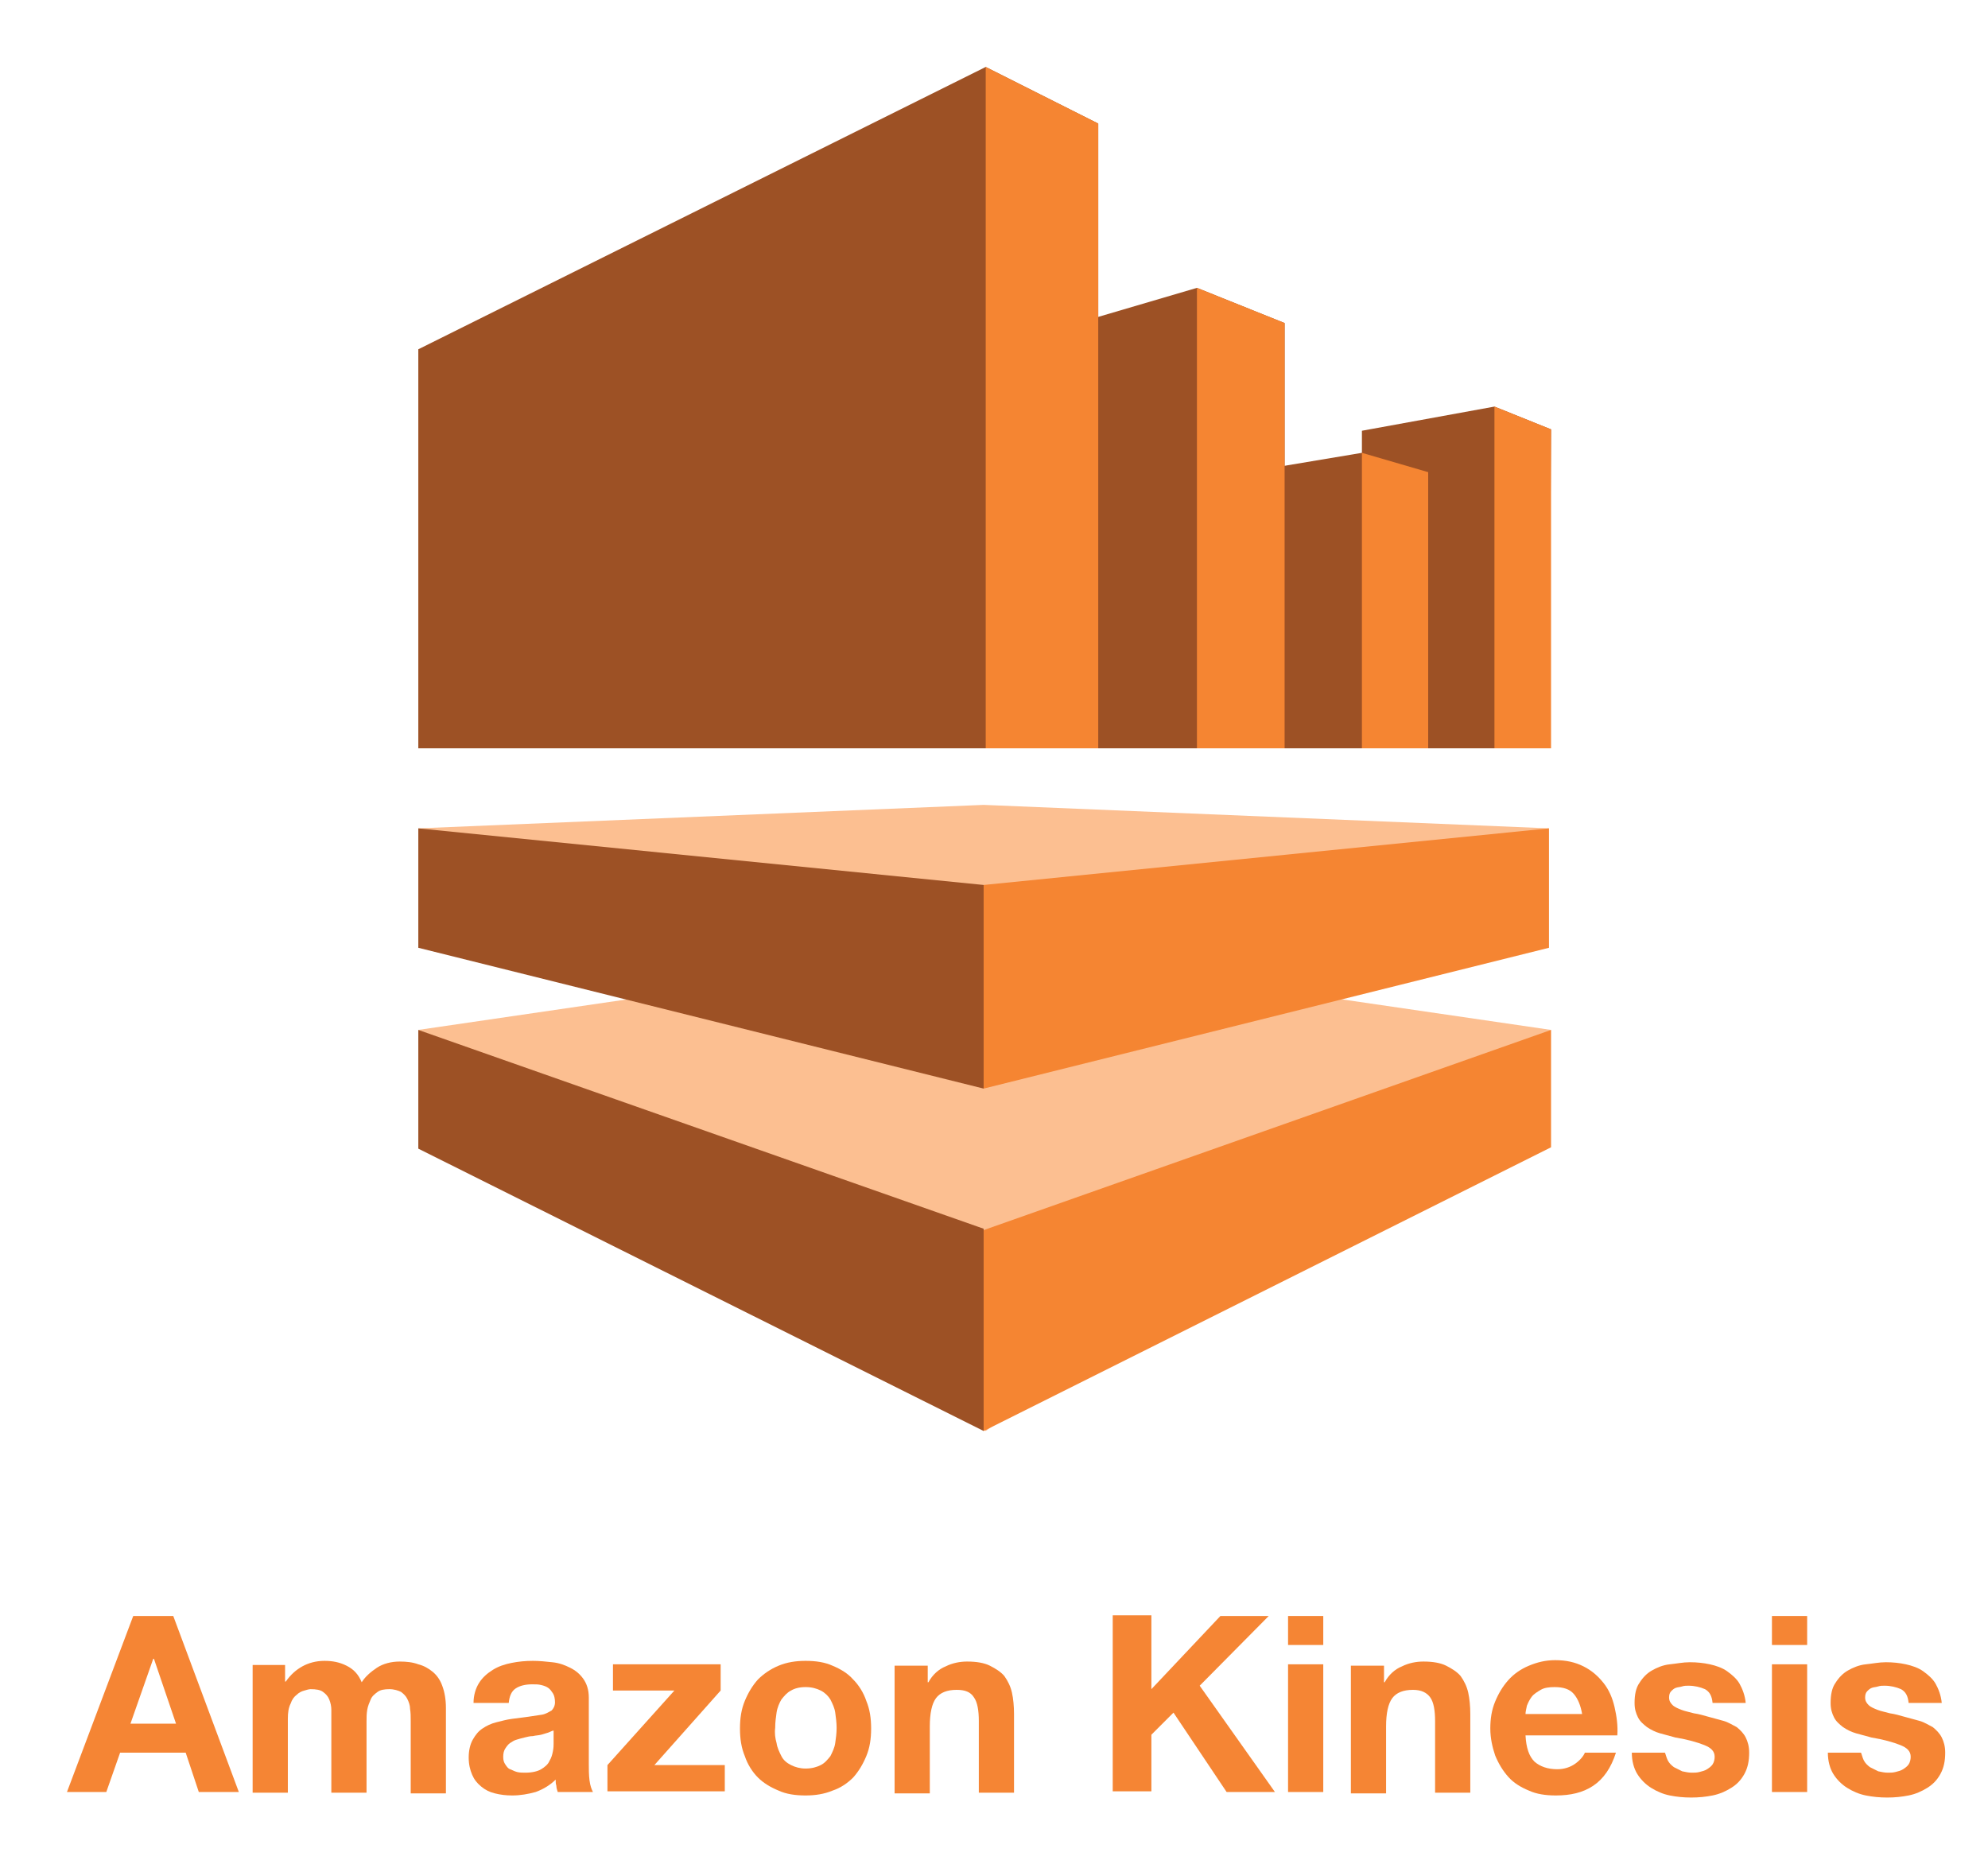
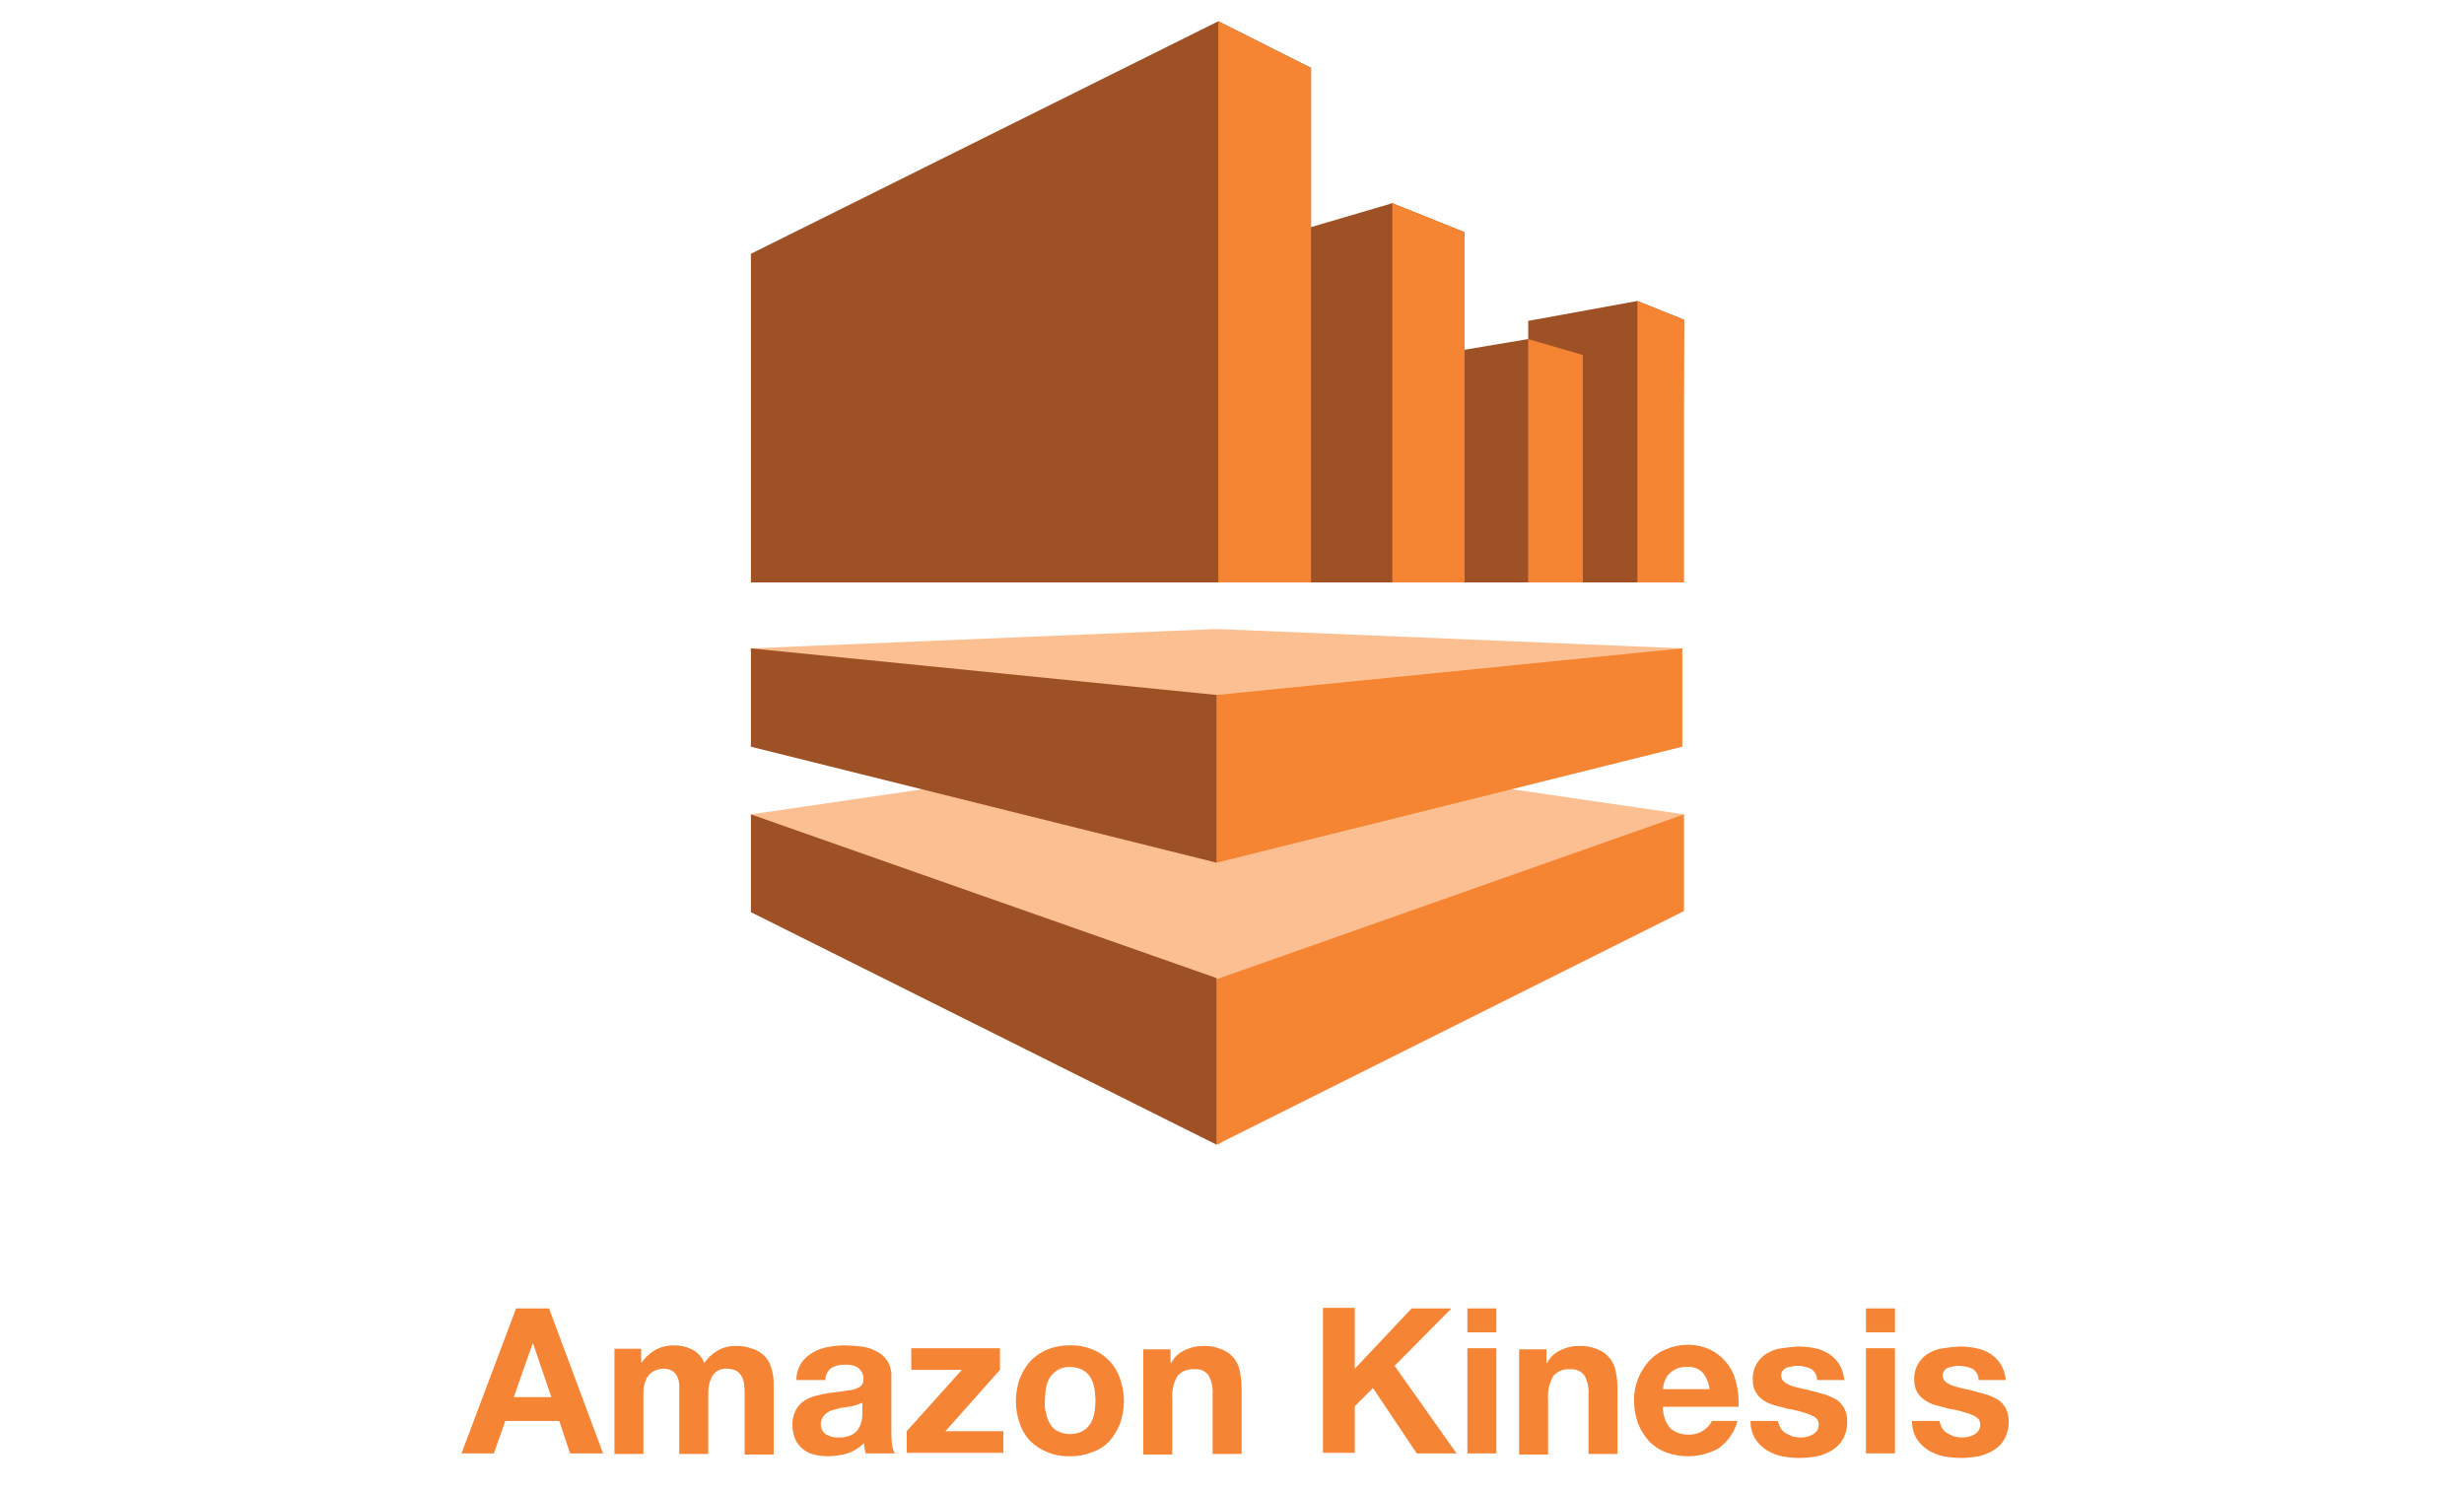
- <svg xmlns="http://www.w3.org/2000/svg" version="1.1" id="Layer_1" x="0px" y="0px" viewBox="0 0 288 270" style="enable-background:new 0 0 288 270;" xml:space="preserve">
-   <style type="text/css">
- 	.st0{fill:#FCBF91;}
- 	.st1{fill:#9D5125;}
- 	.st2{fill:#F58532;}
- 	.st3{fill:#F58534;}
- </style>
-   <g>
-     <polygon class="st0" points="224.4,120 142.5,116.6 60.6,120 142.5,157.7  " />
-     <polygon class="st1" points="60.6,108.4 159.1,108.4 159.1,17.9 142.8,9.7 60.6,50.6  " />
-     <polygon class="st0" points="224.7,149.2 142.6,137.2 60.6,149.2 142.8,207.3  " />
-     <polygon class="st1" points="142.8,108.4 186.1,108.4 186.1,46.8 173.4,41.7 142.8,50.7  " />
-     <polygon class="st1" points="173.4,108.4 206.9,108.4 206.9,68.4 197.3,65.6 173.4,69.6  " />
-     <polygon class="st1" points="197.3,108.4 224.4,108.4 224.7,62.2 216.5,58.9 197.3,62.4  " />
-     <polygon class="st2" points="159.1,17.9 142.8,9.7 142.8,108.4 159.1,108.4  " />
-     <polygon class="st2" points="186.1,46.8 173.4,41.7 173.4,108.4 186.1,108.4  " />
-     <polygon class="st2" points="206.9,68.4 197.3,65.6 197.3,108.4 206.9,108.4  " />
-     <polygon class="st2" points="216.5,58.9 224.7,62.2 224.7,108.4 216.5,108.4  " />
-     <polygon class="st2" points="224.4,137.3 142.5,157.7 142.5,128.2 224.4,120  " />
-     <polygon class="st2" points="224.7,149.2 142.5,178.2 142.5,207.3 224.7,166.2  " />
-     <polygon class="st1" points="60.6,149.2 142.5,178 142.5,207.3 60.6,166.4  " />
-     <polygon class="st1" points="60.6,120 142.5,128.2 142.5,157.7 60.6,137.3  " />
-   </g>
-   <g>
-     <path class="st3" d="M25.1,234.1l9.5,25.5h-5.8l-1.9-5.7h-9.5l-2,5.7H9.7l9.6-25.5H25.1z M25.5,249.7l-3.2-9.4h-0.1l-3.3,9.4H25.5z   " />
-     <path class="st3" d="M41.3,241.1v2.5h0.1c0.7-1,1.5-1.7,2.4-2.2c0.9-0.5,2-0.8,3.2-0.8c1.2,0,2.2,0.2,3.2,0.7s1.7,1.2,2.2,2.4   c0.5-0.8,1.3-1.5,2.2-2.1c0.9-0.6,2.1-0.9,3.3-0.9c1,0,1.9,0.1,2.7,0.4c0.8,0.2,1.5,0.6,2.1,1.1s1.1,1.2,1.4,2.1   c0.3,0.8,0.5,1.9,0.5,3.1v12.4h-5.1v-10.5c0-0.6,0-1.2-0.1-1.8c0-0.5-0.2-1-0.4-1.4c-0.2-0.4-0.5-0.7-0.9-1c-0.4-0.2-1-0.4-1.7-0.4   s-1.3,0.1-1.7,0.4c-0.4,0.3-0.8,0.6-1,1.1s-0.4,0.9-0.5,1.5c-0.1,0.6-0.1,1.1-0.1,1.7v10.3h-5.1v-10.4c0-0.5,0-1.1,0-1.6   c0-0.5-0.1-1-0.3-1.5s-0.5-0.8-0.9-1.1c-0.4-0.3-1-0.4-1.8-0.4c-0.2,0-0.6,0.1-0.9,0.2c-0.4,0.1-0.8,0.3-1.1,0.6   c-0.4,0.3-0.7,0.7-0.9,1.3c-0.3,0.6-0.4,1.3-0.4,2.2v10.7h-5.1v-18.5H41.3z" />
-     <path class="st3" d="M69.4,243.8c0.5-0.8,1.2-1.4,2-1.9c0.8-0.5,1.7-0.8,2.7-1c1-0.2,2-0.3,3.1-0.3c0.9,0,1.9,0.1,2.8,0.2   c1,0.1,1.8,0.4,2.6,0.8s1.4,0.9,1.9,1.6c0.5,0.7,0.8,1.6,0.8,2.7v9.6c0,0.8,0,1.6,0.1,2.4c0.1,0.8,0.3,1.3,0.5,1.7h-5.1   c-0.1-0.3-0.2-0.6-0.2-0.9c-0.1-0.3-0.1-0.6-0.1-0.9c-0.8,0.8-1.8,1.4-2.9,1.8c-1.1,0.3-2.2,0.5-3.4,0.5c-0.9,0-1.7-0.1-2.5-0.3   c-0.8-0.2-1.4-0.5-2-1c-0.6-0.5-1-1-1.3-1.7s-0.5-1.5-0.5-2.5c0-1,0.2-1.9,0.6-2.6s0.8-1.2,1.4-1.6c0.6-0.4,1.2-0.7,2-0.9   c0.8-0.2,1.5-0.4,2.3-0.5c0.8-0.1,1.5-0.2,2.3-0.3c0.7-0.1,1.4-0.2,2-0.3c0.6-0.1,1-0.4,1.4-0.6c0.3-0.3,0.5-0.7,0.5-1.2   c0-0.5-0.1-1-0.3-1.3c-0.2-0.3-0.4-0.6-0.7-0.8c-0.3-0.2-0.6-0.3-1-0.4c-0.4-0.1-0.8-0.1-1.3-0.1c-1,0-1.8,0.2-2.4,0.6   c-0.6,0.4-0.9,1.1-1,2.1h-5.1C68.6,245.6,68.9,244.6,69.4,243.8z M79.4,251c-0.3,0.1-0.7,0.2-1,0.3c-0.4,0.1-0.8,0.1-1.2,0.2   c-0.4,0-0.8,0.1-1.2,0.2c-0.4,0.1-0.8,0.2-1.1,0.3c-0.4,0.1-0.7,0.3-1,0.5c-0.3,0.2-0.5,0.5-0.7,0.8c-0.2,0.3-0.3,0.7-0.3,1.2   c0,0.5,0.1,0.8,0.3,1.1c0.2,0.3,0.4,0.6,0.7,0.7s0.6,0.3,1,0.4s0.8,0.1,1.2,0.1c1,0,1.8-0.2,2.3-0.5c0.5-0.3,1-0.7,1.2-1.2   c0.3-0.5,0.4-0.9,0.5-1.4c0.1-0.5,0.1-0.9,0.1-1.1v-1.9C80,250.7,79.7,250.9,79.4,251z" />
-     <path class="st3" d="M97.7,244.9h-8.9v-3.8h15.6v3.8l-9.6,10.8H105v3.8h-17v-3.8L97.7,244.9z" />
-     <path class="st3" d="M107.9,246.4c0.5-1.2,1.1-2.2,1.9-3.1c0.8-0.8,1.8-1.5,3-2c1.2-0.5,2.5-0.7,3.9-0.7c1.5,0,2.8,0.2,3.9,0.7   c1.2,0.5,2.2,1.1,3,2c0.8,0.8,1.5,1.9,1.9,3.1c0.5,1.2,0.7,2.5,0.7,4c0,1.5-0.2,2.8-0.7,4c-0.5,1.2-1.1,2.2-1.9,3.1   c-0.8,0.8-1.8,1.5-3,1.9c-1.2,0.5-2.5,0.7-3.9,0.7c-1.5,0-2.8-0.2-3.9-0.7c-1.2-0.5-2.2-1.1-3-1.9c-0.8-0.8-1.5-1.9-1.9-3.1   c-0.5-1.2-0.7-2.5-0.7-4C107.2,248.9,107.4,247.6,107.9,246.4z M112.5,252.5c0.1,0.7,0.4,1.3,0.7,1.9c0.3,0.6,0.8,1,1.4,1.3   s1.3,0.5,2.1,0.5c0.9,0,1.6-0.2,2.2-0.5c0.6-0.3,1-0.8,1.4-1.3c0.3-0.6,0.6-1.2,0.7-1.9c0.1-0.7,0.2-1.4,0.2-2.2   c0-0.7-0.1-1.5-0.2-2.2c-0.1-0.7-0.4-1.3-0.7-1.9c-0.3-0.5-0.8-1-1.4-1.3c-0.6-0.3-1.3-0.5-2.2-0.5c-0.9,0-1.6,0.2-2.1,0.5   c-0.6,0.3-1,0.8-1.4,1.3c-0.3,0.5-0.6,1.2-0.7,1.9c-0.1,0.7-0.2,1.4-0.2,2.2C112.2,251.1,112.3,251.8,112.5,252.5z" />
-     <path class="st3" d="M134.4,241.1v2.6h0.1c0.6-1.1,1.5-1.9,2.5-2.3c1-0.5,2.1-0.7,3.1-0.7c1.4,0,2.5,0.2,3.3,0.6s1.6,0.9,2.1,1.5   c0.5,0.7,0.9,1.5,1.1,2.4s0.3,2,0.3,3.1v11.4h-5.1v-10.4c0-1.5-0.2-2.7-0.7-3.4c-0.5-0.8-1.3-1.1-2.5-1.1c-1.4,0-2.4,0.4-3,1.2   c-0.6,0.8-0.9,2.2-0.9,4.1v9.7h-5.1v-18.5H134.4z" />
-     <path class="st3" d="M166.8,234.1v10.6l10-10.6h7l-10,10.1l10.9,15.4h-7l-7.7-11.5l-3.2,3.2v8.2h-5.6v-25.5H166.8z" />
-     <path class="st3" d="M186.6,238.3v-4.2h5.1v4.2H186.6z M191.7,241.1v18.5h-5.1v-18.5H191.7z" />
-     <path class="st3" d="M200.5,241.1v2.6h0.1c0.6-1.1,1.5-1.9,2.5-2.3c1-0.5,2.1-0.7,3.1-0.7c1.4,0,2.5,0.2,3.3,0.6s1.6,0.9,2.1,1.5   c0.5,0.7,0.9,1.5,1.1,2.4s0.3,2,0.3,3.1v11.4h-5.1v-10.4c0-1.5-0.2-2.7-0.7-3.4s-1.3-1.1-2.5-1.1c-1.4,0-2.4,0.4-3,1.2   c-0.6,0.8-0.9,2.2-0.9,4.1v9.7h-5.1v-18.5H200.5z" />
-     <path class="st3" d="M222.3,255.2c0.8,0.7,1.9,1.1,3.3,1.1c1,0,1.9-0.3,2.6-0.8c0.7-0.5,1.2-1.1,1.4-1.6h4.5   c-0.7,2.2-1.8,3.8-3.3,4.8c-1.5,1-3.3,1.4-5.4,1.4c-1.5,0-2.8-0.2-3.9-0.7c-1.2-0.5-2.2-1.1-3-2c-0.8-0.9-1.4-1.9-1.9-3.1   c-0.4-1.2-0.7-2.5-0.7-3.9c0-1.4,0.2-2.7,0.7-3.9c0.5-1.2,1.1-2.2,1.9-3.1c0.8-0.9,1.8-1.6,3-2.1s2.4-0.8,3.8-0.8   c1.6,0,2.9,0.3,4.1,0.9c1.2,0.6,2.1,1.4,2.9,2.4c0.8,1,1.3,2.2,1.6,3.5c0.3,1.3,0.5,2.7,0.4,4.1H221   C221.1,253.2,221.5,254.4,222.3,255.2z M228,245.4c-0.6-0.7-1.5-1-2.8-1c-0.8,0-1.5,0.1-2,0.4c-0.5,0.3-1,0.6-1.3,1   c-0.3,0.4-0.5,0.8-0.7,1.3c-0.1,0.5-0.2,0.9-0.2,1.2h8.2C229,247.1,228.6,246.1,228,245.4z" />
-     <path class="st3" d="M241.6,255c0.2,0.4,0.5,0.7,0.9,1c0.4,0.2,0.8,0.4,1.2,0.6c0.5,0.1,0.9,0.2,1.4,0.2c0.4,0,0.7,0,1.1-0.1   c0.4-0.1,0.8-0.2,1.1-0.4s0.6-0.4,0.8-0.7c0.2-0.3,0.3-0.7,0.3-1.1c0-0.8-0.5-1.3-1.5-1.7c-1-0.4-2.4-0.8-4.2-1.1   c-0.7-0.2-1.5-0.4-2.2-0.6c-0.7-0.2-1.3-0.5-1.9-0.9c-0.5-0.4-1-0.8-1.3-1.4c-0.3-0.6-0.5-1.2-0.5-2.1c0-1.2,0.2-2.2,0.7-2.9   c0.5-0.8,1.1-1.4,1.8-1.8s1.6-0.8,2.6-0.9s1.9-0.3,2.9-0.3c1,0,2,0.1,2.9,0.3c0.9,0.2,1.8,0.5,2.5,1c0.7,0.5,1.4,1.1,1.8,1.8   s0.8,1.7,0.9,2.8h-4.8c-0.1-1-0.4-1.6-1.1-2c-0.7-0.3-1.5-0.5-2.4-0.5c-0.3,0-0.6,0-0.9,0.1s-0.6,0.1-0.9,0.2   c-0.3,0.1-0.5,0.3-0.7,0.5c-0.2,0.2-0.3,0.5-0.3,0.9c0,0.5,0.2,0.8,0.5,1.1c0.3,0.3,0.8,0.5,1.3,0.7c0.5,0.2,1.1,0.3,1.8,0.5   c0.7,0.1,1.4,0.3,2.1,0.5c0.7,0.2,1.5,0.4,2.2,0.6c0.7,0.2,1.3,0.6,1.9,0.9c0.5,0.4,1,0.9,1.3,1.5c0.3,0.6,0.5,1.3,0.5,2.2   c0,1.2-0.2,2.2-0.7,3.1s-1.1,1.5-1.9,2c-0.8,0.5-1.7,0.9-2.7,1.1c-1,0.2-2,0.3-3.1,0.3c-1.1,0-2.1-0.1-3.1-0.3   c-1-0.2-1.9-0.6-2.7-1.1c-0.8-0.5-1.5-1.2-2-2c-0.5-0.8-0.8-1.9-0.8-3.1h4.8C241.3,254.1,241.4,254.6,241.6,255z" />
-     <path class="st3" d="M256.7,238.3v-4.2h5.1v4.2H256.7z M261.8,241.1v18.5h-5.1v-18.5H261.8z" />
-     <path class="st3" d="M270,255c0.2,0.4,0.5,0.7,0.9,1c0.4,0.2,0.8,0.4,1.2,0.6c0.5,0.1,0.9,0.2,1.4,0.2c0.4,0,0.7,0,1.1-0.1   c0.4-0.1,0.8-0.2,1.1-0.4s0.6-0.4,0.8-0.7c0.2-0.3,0.3-0.7,0.3-1.1c0-0.8-0.5-1.3-1.5-1.7c-1-0.4-2.4-0.8-4.2-1.1   c-0.7-0.2-1.5-0.4-2.2-0.6c-0.7-0.2-1.3-0.5-1.9-0.9c-0.5-0.4-1-0.8-1.3-1.4c-0.3-0.6-0.5-1.2-0.5-2.1c0-1.2,0.2-2.2,0.7-2.9   c0.5-0.8,1.1-1.4,1.8-1.8s1.6-0.8,2.6-0.9s1.9-0.3,2.9-0.3c1,0,2,0.1,2.9,0.3c0.9,0.2,1.8,0.5,2.5,1c0.7,0.5,1.4,1.1,1.8,1.8   s0.8,1.7,0.9,2.8h-4.8c-0.1-1-0.4-1.6-1.1-2c-0.7-0.3-1.5-0.5-2.4-0.5c-0.3,0-0.6,0-0.9,0.1s-0.6,0.1-0.9,0.2   c-0.3,0.1-0.5,0.3-0.7,0.5c-0.2,0.2-0.3,0.5-0.3,0.9c0,0.5,0.2,0.8,0.5,1.1c0.3,0.3,0.8,0.5,1.3,0.7c0.5,0.2,1.1,0.3,1.8,0.5   c0.7,0.1,1.4,0.3,2.1,0.5c0.7,0.2,1.5,0.4,2.2,0.6c0.7,0.2,1.3,0.6,1.9,0.9c0.5,0.4,1,0.9,1.3,1.5c0.3,0.6,0.5,1.3,0.5,2.2   c0,1.2-0.2,2.2-0.7,3.1s-1.1,1.5-1.9,2c-0.8,0.5-1.7,0.9-2.7,1.1c-1,0.2-2,0.3-3.1,0.3c-1.1,0-2.1-0.1-3.1-0.3   c-1-0.2-1.9-0.6-2.7-1.1c-0.8-0.5-1.5-1.2-2-2c-0.5-0.8-0.8-1.9-0.8-3.1h4.8C269.7,254.1,269.8,254.6,270,255z" />
-   </g>
+ <svg xmlns="http://www.w3.org/2000/svg" id="Layer_1" data-name="Layer 1" viewBox="0 0 433.333 262.08">
+   <defs>
+     <style>.cls-1{fill:#fcbf91;}.cls-2{fill:#9d5125;}.cls-3{fill:#f58532;}.cls-4{fill:#f58534;}</style>
+   </defs>
+   <polygon class="cls-1" points="295.86 114.04 213.96 110.64 132.06 114.04 213.96 151.74 295.86 114.04" />
+   <polygon class="cls-2" points="132.06 102.44 230.56 102.44 230.56 11.94 214.26 3.74 132.06 44.64 132.06 102.44" />
+   <polygon class="cls-1" points="296.16 143.24 214.06 131.24 132.06 143.24 214.26 201.34 296.16 143.24" />
+   <polygon class="cls-2" points="214.26 102.44 257.56 102.44 257.56 40.84 244.86 35.74 214.26 44.74 214.26 102.44" />
+   <polygon class="cls-2" points="244.86 102.44 278.36 102.44 278.36 62.44 268.76 59.64 244.86 63.64 244.86 102.44" />
+   <polygon class="cls-2" points="268.76 102.44 295.86 102.44 296.16 56.24 287.96 52.94 268.76 56.44 268.76 102.44" />
+   <polygon class="cls-3" points="230.56 11.94 214.26 3.74 214.26 102.44 230.56 102.44 230.56 11.94" />
+   <polygon class="cls-3" points="257.56 40.84 244.86 35.74 244.86 102.44 257.56 102.44 257.56 40.84" />
+   <polygon class="cls-3" points="278.36 62.44 268.76 59.64 268.76 102.44 278.36 102.44 278.36 62.44" />
+   <polygon class="cls-3" points="287.96 52.94 296.16 56.24 296.16 102.44 287.96 102.44 287.96 52.94" />
+   <polygon class="cls-3" points="295.86 131.34 213.96 151.74 213.96 122.24 295.86 114.04 295.86 131.34" />
+   <polygon class="cls-3" points="296.16 143.24 213.96 172.24 213.96 201.34 296.16 160.24 296.16 143.24" />
+   <polygon class="cls-2" points="132.06 143.24 213.96 172.04 213.96 201.34 132.06 160.44 132.06 143.24" />
+   <polygon class="cls-2" points="132.06 114.04 213.96 122.24 213.96 151.74 132.06 131.34 132.06 114.04" />
+   <path class="cls-4" d="M96.56,230.14l9.5,25.5h-5.8l-1.9-5.7h-9.5l-2,5.7h-5.7l9.6-25.5Zm.4,15.6-3.2-9.4h-.1l-3.3,9.4Z" />
+   <path class="cls-4" d="M112.76,237.14v2.5h.1a7.096,7.096,0,0,1,2.4-2.2,6.597,6.597,0,0,1,3.2-.8,6.83,6.83,0,0,1,3.2.7,4.35,4.35,0,0,1,2.2,2.4,7.395,7.395,0,0,1,2.2-2.1,6.048,6.048,0,0,1,3.3-.9,7.664,7.664,0,0,1,2.7.4,5.291,5.291,0,0,1,2.1,1.1,4.581,4.581,0,0,1,1.4,2.1,9.139,9.139,0,0,1,.5,3.1v12.4h-5.1v-10.5a10.869,10.869,0,0,0-.1-1.8,3.255,3.255,0,0,0-.4-1.4,2.837,2.837,0,0,0-.9-1,3.867,3.867,0,0,0-1.7-.4,2.861,2.861,0,0,0-1.7.4,2.66,2.66,0,0,0-1,1.1,6.606,6.606,0,0,0-.5,1.5,9.702,9.702,0,0,0-.1,1.7v10.3h-5.1v-12a4.013,4.013,0,0,0-.3-1.5,2.445,2.445,0,0,0-.9-1.1,3.007,3.007,0,0,0-1.8-.4,3.712,3.712,0,0,0-.9.2,2.384,2.384,0,0,0-1.1.6,2.54,2.54,0,0,0-.9,1.3,4.813,4.813,0,0,0-.4,2.2v10.7h-5.1v-18.5h4.7Z" />
+   <path class="cls-4" d="M140.86,239.84a6.06,6.06,0,0,1,2-1.9,7.94,7.94,0,0,1,2.7-1,15.527,15.527,0,0,1,3.1-.3,26.354,26.354,0,0,1,2.8.2,7.197,7.197,0,0,1,2.6.8,4.944,4.944,0,0,1,1.9,1.6,4.551,4.551,0,0,1,.8,2.7v9.6a19.269,19.269,0,0,0,.1,2.4,4.941,4.941,0,0,0,.5,1.7h-5.1a2.92,2.92,0,0,1-.2-.9,2.768,2.768,0,0,1-.1-.9,7.89,7.89,0,0,1-2.9,1.8,12.701,12.701,0,0,1-3.4.5,10.075,10.075,0,0,1-2.5-.3,4.725,4.725,0,0,1-2-1,4.31,4.31,0,0,1-1.3-1.7,6.175,6.175,0,0,1-.5-2.5,5.26,5.26,0,0,1,.6-2.6,4.389,4.389,0,0,1,1.4-1.6,6.105,6.105,0,0,1,2-.9,18.916,18.916,0,0,1,2.3-.5c.8-.1,1.5-.2,2.3-.3.7-.1,1.4-.2,2-.3a4.54,4.54,0,0,0,1.4-.6,1.656,1.656,0,0,0,.5-1.2,2.502,2.502,0,0,0-.3-1.3,2.696,2.696,0,0,0-.7-.8,2.994,2.994,0,0,0-1-.4,5.283,5.283,0,0,0-1.3-.1,4.265,4.265,0,0,0-2.4.6,2.65,2.65,0,0,0-1,2.1h-5.1A5.467,5.467,0,0,1,140.86,239.84Zm10,7.2c-.3.1-.7.2-1,.3-.4.1-.8.1-1.2.2a5.02,5.02,0,0,0-1.2.2c-.4.1-.8.2-1.1.3a3.128,3.128,0,0,0-1,.5,2.696,2.696,0,0,0-.7.8,2.133,2.133,0,0,0-.3,1.2,1.796,1.796,0,0,0,.3,1.1,1.576,1.576,0,0,0,.7.7,10.372,10.372,0,0,0,1,.4,4.868,4.868,0,0,0,1.2.1,4.617,4.617,0,0,0,2.3-.5,2.779,2.779,0,0,0,1.2-1.2,3.942,3.942,0,0,0,.5-1.4,5.384,5.384,0,0,0,.1-1.1v-1.9A4.113,4.113,0,0,0,150.86,247.04Z" />
+   <path class="cls-4" d="M169.16,240.94h-8.9v-3.8h15.6v3.8l-9.6,10.8h10.2v3.8h-17v-3.8Z" />
+   <path class="cls-4" d="M179.36,242.44a10.755,10.755,0,0,1,1.9-3.1,9.268,9.268,0,0,1,3-2,10.017,10.017,0,0,1,3.9-.7,9.374,9.374,0,0,1,3.9.7,7.912,7.912,0,0,1,3,2,8.109,8.109,0,0,1,1.9,3.1,11.779,11.779,0,0,1,0,8,10.755,10.755,0,0,1-1.9,3.1,7.714,7.714,0,0,1-3,1.9,10.016,10.016,0,0,1-3.9.7,9.374,9.374,0,0,1-3.9-.7,9.067,9.067,0,0,1-3-1.9,8.108,8.108,0,0,1-1.9-3.1,11.779,11.779,0,0,1,0-8Zm4.6,6.1a6.191,6.191,0,0,0,.7,1.9,2.949,2.949,0,0,0,1.4,1.3,4.648,4.648,0,0,0,2.1.5,4.767,4.767,0,0,0,2.2-.5,4.358,4.358,0,0,0,1.4-1.3,6.191,6.191,0,0,0,.7-1.9,14.98,14.98,0,0,0,.2-2.2,16.352,16.352,0,0,0-.2-2.2,6.191,6.191,0,0,0-.7-1.9,3.532,3.532,0,0,0-1.4-1.3,4.767,4.767,0,0,0-2.2-.5,4.064,4.064,0,0,0-2.1.5,4.358,4.358,0,0,0-1.4,1.3,5.36,5.36,0,0,0-.7,1.9,14.98,14.98,0,0,0-.2,2.2,5.339,5.339,0,0,0,.2,2.2Z" />
+   <path class="cls-4" d="M205.86,237.14v2.6h.1a5.034,5.034,0,0,1,2.5-2.3,6.99,6.99,0,0,1,3.1-.7,7.483,7.483,0,0,1,3.3.6,5.07,5.07,0,0,1,3.2,3.9,14.822,14.822,0,0,1,.3,3.1v11.4h-5.1v-10.4a6.163,6.163,0,0,0-.7-3.4,2.626,2.626,0,0,0-2.5-1.1,3.51,3.51,0,0,0-3,1.2,7.105,7.105,0,0,0-.9,4.1v9.7h-5.1v-18.5h4.8Z" />
+   <path class="cls-4" d="M238.26,230.14v10.6l10-10.6h7l-10,10.1,10.9,15.4h-7l-7.7-11.5-3.2,3.2v8.2h-5.6v-25.5h5.6Z" />
+   <path class="cls-4" d="M258.06,234.34v-4.2h5.1v4.2Zm5.1,2.8v18.5h-5.1v-18.5Z" />
+   <path class="cls-4" d="M271.96,237.14v2.6h.1a5.034,5.034,0,0,1,2.5-2.3,6.99,6.99,0,0,1,3.1-.7,7.483,7.483,0,0,1,3.3.6,5.07,5.07,0,0,1,3.2,3.9,14.822,14.822,0,0,1,.3,3.1v11.4h-5.1v-10.4a6.163,6.163,0,0,0-.7-3.4,2.845,2.845,0,0,0-2.5-1.1,3.51,3.51,0,0,0-3,1.2,7.105,7.105,0,0,0-.9,4.1v9.7h-5.1v-18.5h4.8Z" />
+   <path class="cls-4" d="M293.76,251.24a4.859,4.859,0,0,0,3.3,1.1,4.457,4.457,0,0,0,2.6-.8,4.022,4.022,0,0,0,1.4-1.6h4.5a8.659,8.659,0,0,1-3.3,4.8,11.155,11.155,0,0,1-9.3.7,7.912,7.912,0,0,1-3-2,10.754,10.754,0,0,1-1.9-3.1,12.271,12.271,0,0,1-.7-3.9,10.017,10.017,0,0,1,.7-3.9,10.755,10.755,0,0,1,1.9-3.1,8.125,8.125,0,0,1,3-2.1,9.572,9.572,0,0,1,3.8-.8,8.85,8.85,0,0,1,4.1.9,8.491,8.491,0,0,1,2.9,2.4,8.627,8.627,0,0,1,1.6,3.5,13.945,13.945,0,0,1,.4,4.1h-13.3A5.546,5.546,0,0,0,293.76,251.24Zm5.7-9.8a3.427,3.427,0,0,0-2.8-1,3.966,3.966,0,0,0-2,.4,4.486,4.486,0,0,0-1.3,1,5.387,5.387,0,0,0-.7,1.3,7.383,7.383,0,0,0-.2,1.2h8.2a5.929,5.929,0,0,0-1.2-2.9Z" />
+   <path class="cls-4" d="M313.06,251.04a2.837,2.837,0,0,0,.9,1l1.2.6a6.751,6.751,0,0,0,1.4.2,4.101,4.101,0,0,0,1.1-.1,3.583,3.583,0,0,0,1.1-.4,2.696,2.696,0,0,0,.8-.7,2.016,2.016,0,0,0,.3-1.1c0-.8-.5-1.3-1.5-1.7a20.692,20.692,0,0,0-4.2-1.1c-.7-.2-1.5-.4-2.2-.6a6.632,6.632,0,0,1-1.9-.9,3.998,3.998,0,0,1-1.8-3.5,4.99,4.99,0,0,1,.7-2.9,5.162,5.162,0,0,1,1.8-1.8,6.667,6.667,0,0,1,2.6-.9,28.508,28.508,0,0,1,2.9-.3,13.575,13.575,0,0,1,2.9.3,6.913,6.913,0,0,1,2.5,1,6.173,6.173,0,0,1,1.8,1.8,7.106,7.106,0,0,1,.9,2.8h-4.8a2.273,2.273,0,0,0-1.1-2,6.042,6.042,0,0,0-2.4-.5,2.769,2.769,0,0,0-.9.1c-.3.1-.6.1-.9.2a1.794,1.794,0,0,0-.7.5,1.222,1.222,0,0,0-.3.9,1.433,1.433,0,0,0,.5,1.1,3.991,3.991,0,0,0,1.3.7c.5.2,1.1.3,1.8.5a15.986,15.986,0,0,1,2.1.5c.7.2,1.5.4,2.2.6a11.085,11.085,0,0,1,1.9.9,4.708,4.708,0,0,1,1.3,1.5,4.767,4.767,0,0,1,.5,2.2,6.172,6.172,0,0,1-.7,3.1,5.235,5.235,0,0,1-1.9,2,8.084,8.084,0,0,1-2.7,1.1,16.167,16.167,0,0,1-6.2,0,8.084,8.084,0,0,1-2.7-1.1,6.365,6.365,0,0,1-2-2,5.938,5.938,0,0,1-.8-3.1h4.8C312.76,250.14,312.86,250.64,313.06,251.04Z" />
+   <path class="cls-4" d="M328.16,234.34v-4.2h5.1v4.2Zm5.1,2.8v18.5h-5.1v-18.5Z" />
+   <path class="cls-4" d="M341.46,251.04a2.836,2.836,0,0,0,.9,1l1.2.6a6.751,6.751,0,0,0,1.4.2,4.101,4.101,0,0,0,1.1-.1,3.583,3.583,0,0,0,1.1-.4,2.695,2.695,0,0,0,.8-.7,2.016,2.016,0,0,0,.3-1.1c0-.8-.5-1.3-1.5-1.7a20.692,20.692,0,0,0-4.2-1.1c-.7-.2-1.5-.4-2.2-.6a6.632,6.632,0,0,1-1.9-.9,3.998,3.998,0,0,1-1.8-3.5,4.99,4.99,0,0,1,.7-2.9,5.162,5.162,0,0,1,1.8-1.8,6.666,6.666,0,0,1,2.6-.9,28.508,28.508,0,0,1,2.9-.3,13.575,13.575,0,0,1,2.9.3,6.913,6.913,0,0,1,2.5,1,6.173,6.173,0,0,1,1.8,1.8,7.106,7.106,0,0,1,.9,2.8h-4.8a2.273,2.273,0,0,0-1.1-2,6.042,6.042,0,0,0-2.4-.5,2.769,2.769,0,0,0-.9.1c-.3.1-.6.1-.9.2a1.794,1.794,0,0,0-.7.5,1.222,1.222,0,0,0-.3.9,1.433,1.433,0,0,0,.5,1.1,3.991,3.991,0,0,0,1.3.7c.5.2,1.1.3,1.8.5a15.985,15.985,0,0,1,2.1.5c.7.2,1.5.4,2.2.6a11.085,11.085,0,0,1,1.9.9,4.707,4.707,0,0,1,1.3,1.5,4.767,4.767,0,0,1,.5,2.2,6.172,6.172,0,0,1-.7,3.1,5.235,5.235,0,0,1-1.9,2,8.084,8.084,0,0,1-2.7,1.1,16.167,16.167,0,0,1-6.2,0,8.084,8.084,0,0,1-2.7-1.1,6.365,6.365,0,0,1-2-2,5.938,5.938,0,0,1-.8-3.1h4.8C341.16,250.14,341.26,250.64,341.46,251.04Z" />
</svg>
